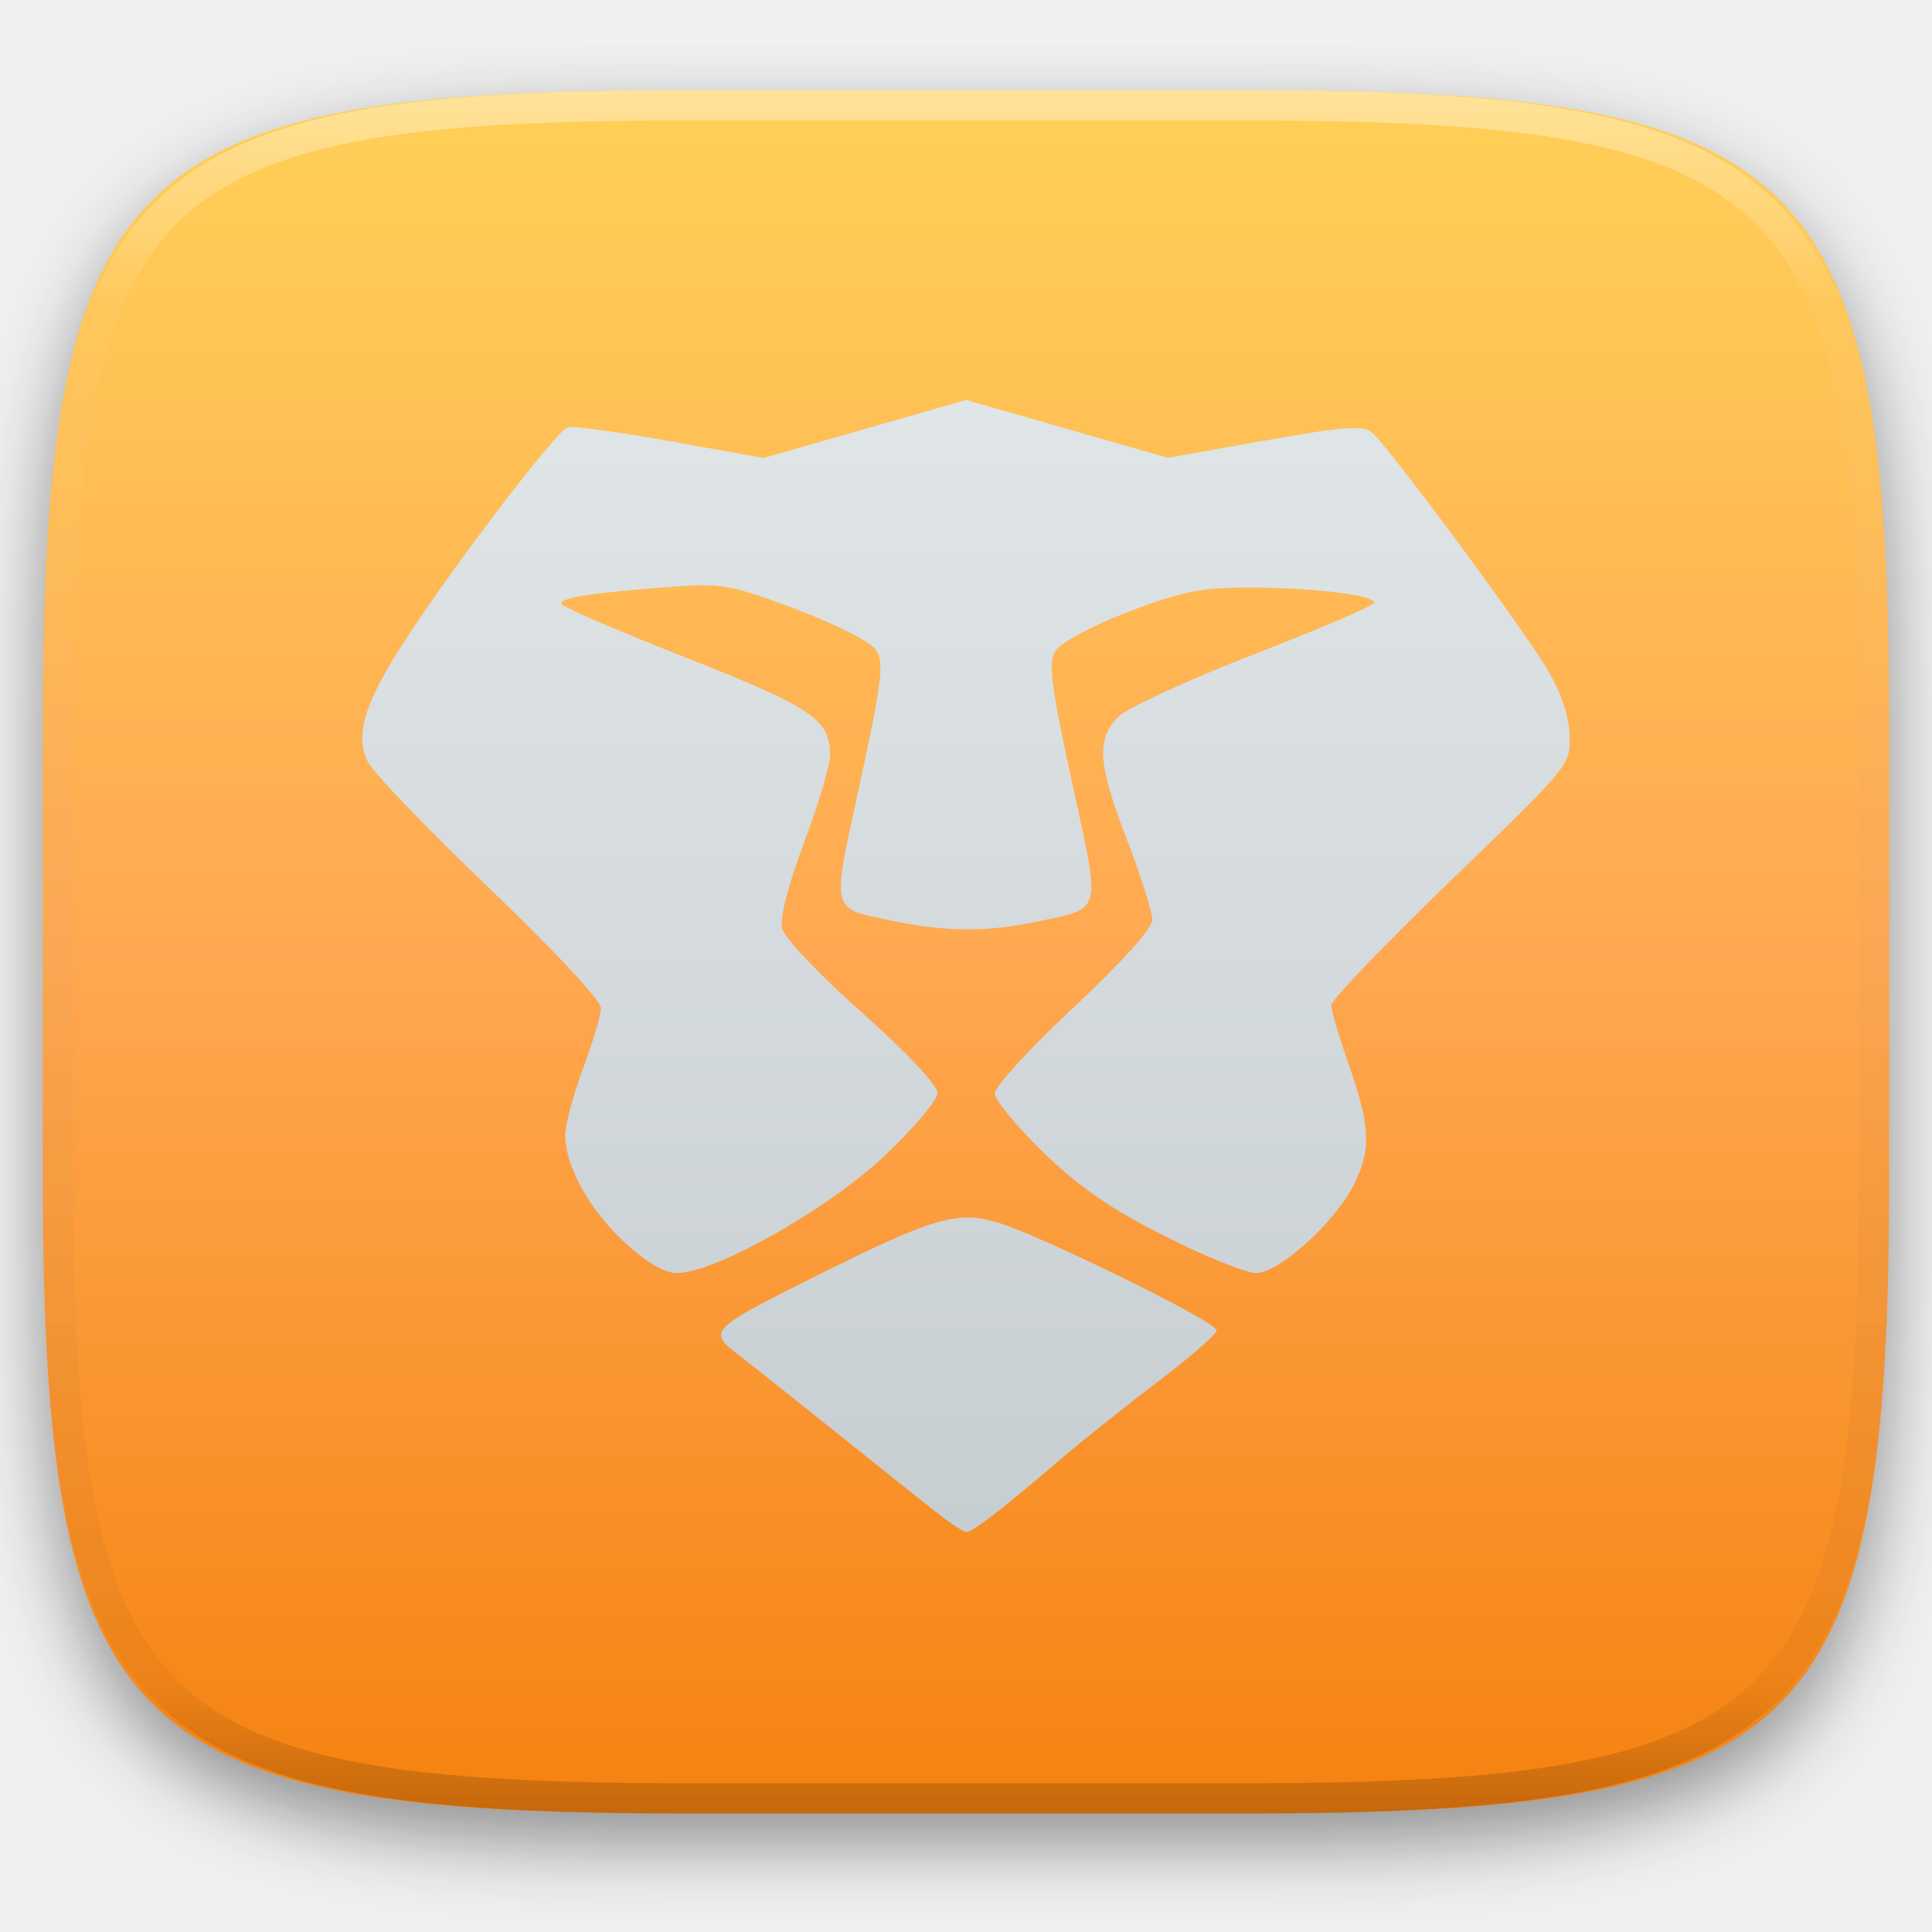
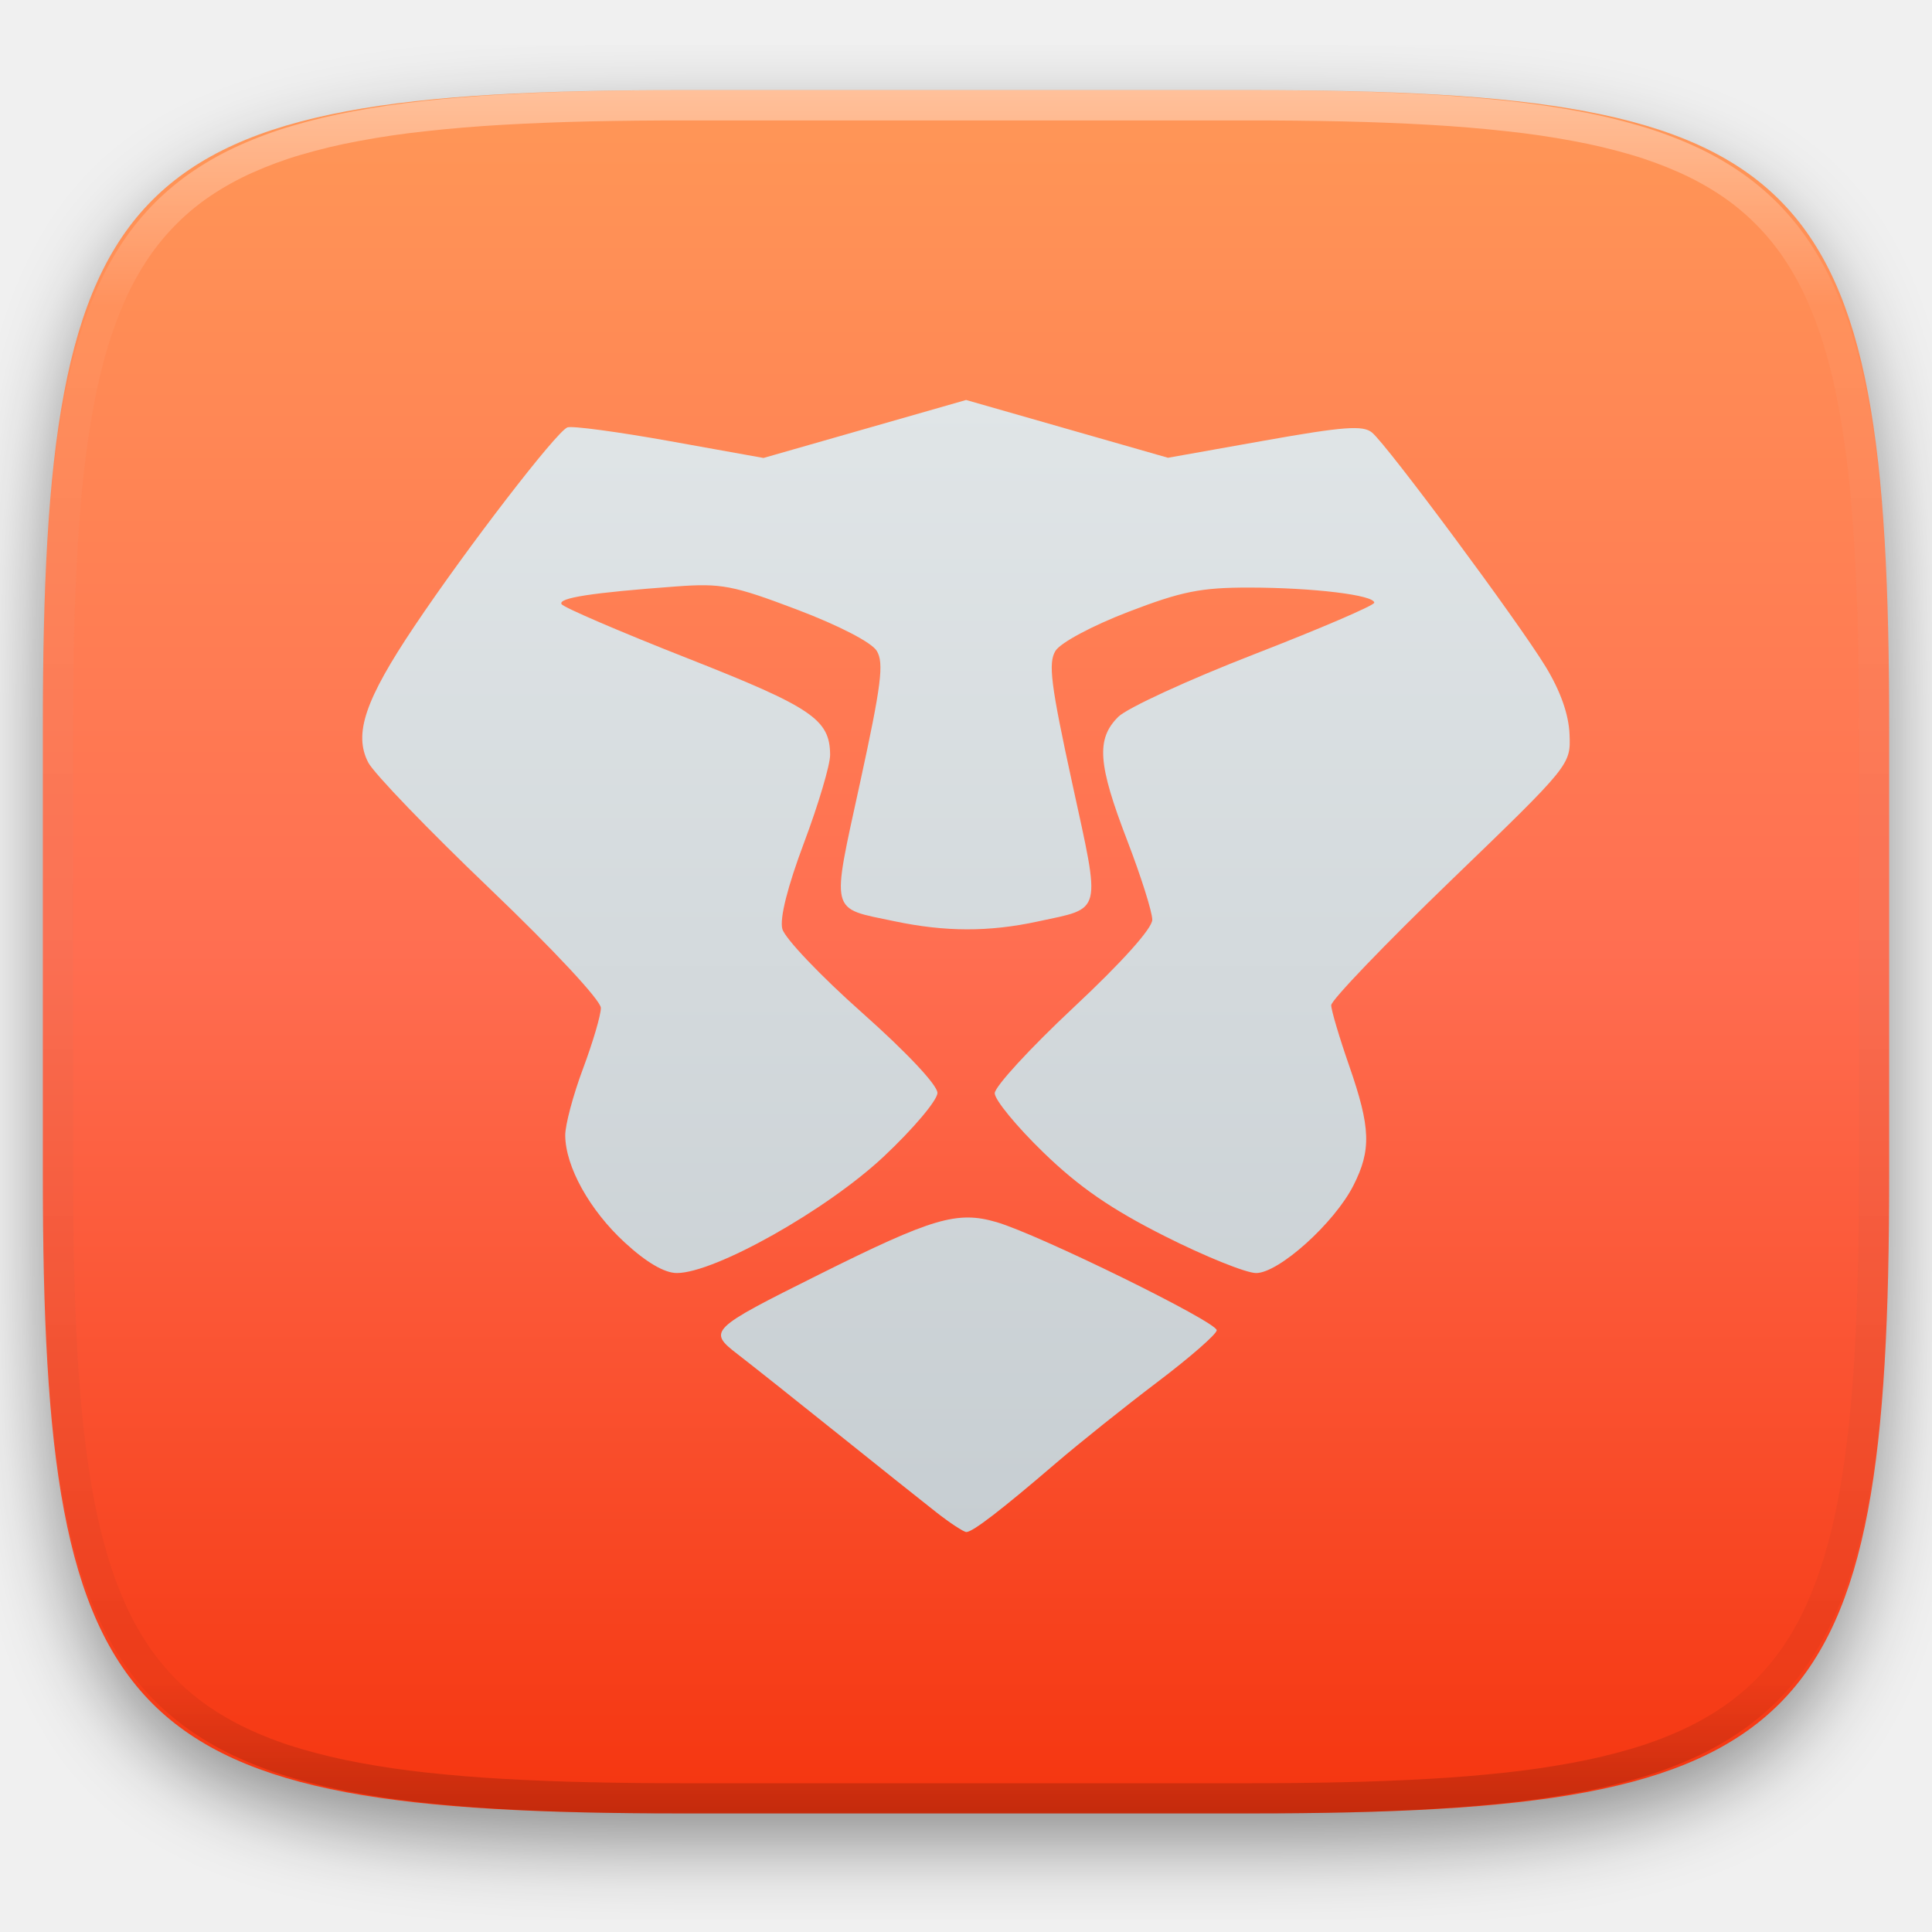
<svg xmlns="http://www.w3.org/2000/svg" fill="none" width="256" height="256" viewBox="0 0 256 256">
  <g clip-path="url(#clip0)">
    <g filter="url(#filter0_d)">
      <path fill="url(#paint0_linear)" d="M165.685 11.947C239.74 11.947 250.324 22.504 250.324 96.491V155.742C250.324 229.728 239.74 240.285 165.685 240.285H90.315C16.259 240.285 5.676 229.728 5.676 155.742V96.491C5.676 22.504 16.259 11.947 90.315 11.947H165.685Z" />
    </g>
    <path fill="url(#paint1_linear)" fill-rule="evenodd" opacity=".4" d="M165.068 11.951C169.396 11.941 173.724 11.991 178.052 12.089C181.927 12.167 185.803 12.315 189.678 12.541C193.131 12.737 196.583 13.022 200.026 13.396C203.085 13.729 206.144 14.181 209.174 14.742C211.889 15.242 214.574 15.881 217.22 16.657C219.62 17.355 221.971 18.22 224.243 19.241C226.358 20.184 228.384 21.304 230.302 22.591C232.141 23.829 233.863 25.244 235.437 26.806C237.001 28.378 238.417 30.088 239.656 31.925C240.945 33.841 242.066 35.865 243.02 37.967C244.043 40.247 244.909 42.585 245.617 44.972C246.394 47.615 247.034 50.297 247.535 53.009C248.096 56.035 248.548 59.081 248.883 62.136C249.257 65.575 249.542 69.013 249.739 72.462C249.965 76.323 250.112 80.194 250.201 84.055C250.289 88.378 250.339 92.701 250.329 97.014V155.226C250.339 159.549 250.289 163.862 250.201 168.185C250.112 172.056 249.965 175.917 249.739 179.778C249.542 183.227 249.257 186.675 248.883 190.104C248.548 193.159 248.096 196.215 247.535 199.241C247.034 201.943 246.394 204.625 245.617 207.268C244.909 209.655 244.043 212.003 243.02 214.273C242.066 216.385 240.945 218.399 239.656 220.315C238.417 222.152 237.001 223.872 235.437 225.434C233.863 226.996 232.141 228.411 230.302 229.649C228.384 230.936 226.358 232.056 224.243 232.999C221.971 234.021 219.62 234.885 217.22 235.593C214.574 236.369 211.889 237.007 209.174 237.499C206.144 238.068 203.085 238.51 200.026 238.845C196.583 239.218 193.131 239.503 189.678 239.699C185.803 239.925 181.927 240.073 178.052 240.161C173.724 240.249 169.396 240.299 165.068 240.289H90.942C86.614 240.299 82.286 240.249 77.958 240.161C74.083 240.073 70.207 239.925 66.332 239.699C62.879 239.503 59.427 239.218 55.984 238.845C52.925 238.51 49.866 238.068 46.836 237.499C44.121 237.007 41.436 236.369 38.79 235.593C36.39 234.885 34.039 234.021 31.767 232.999C29.652 232.056 27.626 230.936 25.708 229.649C23.869 228.411 22.147 226.996 20.573 225.434C19.009 223.872 17.593 222.152 16.354 220.315C15.065 218.399 13.944 216.385 12.99 214.273C11.967 212.003 11.101 209.655 10.393 207.268C9.616 204.625 8.976 201.943 8.475 199.241C7.914 196.215 7.462 193.159 7.127 190.104C6.753 186.675 6.468 183.227 6.271 179.778C6.045 175.917 5.898 172.056 5.809 168.185C5.721 163.862 5.671 159.549 5.681 155.226V97.014C5.671 92.701 5.721 88.378 5.809 84.055C5.898 80.194 6.045 76.323 6.271 72.462C6.468 69.013 6.753 65.575 7.127 62.136C7.462 59.081 7.914 56.035 8.475 53.009C8.976 50.297 9.616 47.615 10.393 44.972C11.101 42.585 11.967 40.247 12.99 37.967C13.944 35.865 15.065 33.841 16.354 31.925C17.593 30.088 19.009 28.378 20.573 26.806C22.147 25.244 23.869 23.829 25.708 22.591C27.626 21.304 29.652 20.184 31.767 19.241C34.039 18.22 36.39 17.355 38.79 16.657C41.436 15.881 44.121 15.242 46.836 14.742C49.866 14.181 52.925 13.729 55.984 13.396C59.427 13.022 62.879 12.737 66.332 12.541C70.207 12.315 74.083 12.167 77.958 12.089C82.286 11.991 86.614 11.941 90.942 11.951H165.068ZM165.078 15.96C169.376 15.95 173.675 15.999 177.973 16.087C181.8 16.176 185.626 16.323 189.452 16.539C192.836 16.736 196.219 17.011 199.583 17.384C202.554 17.699 205.515 18.131 208.446 18.681C211.023 19.153 213.58 19.762 216.099 20.499C218.322 21.147 220.495 21.953 222.6 22.896C224.509 23.751 226.338 24.763 228.069 25.922C229.692 27.013 231.207 28.26 232.594 29.646C233.981 31.031 235.23 32.544 236.332 34.165C237.492 35.894 238.506 37.712 239.361 39.608C240.306 41.72 241.112 43.892 241.761 46.102C242.509 48.617 243.109 51.162 243.591 53.736C244.132 56.664 244.565 59.611 244.889 62.578C245.263 65.938 245.539 69.308 245.735 72.688C245.952 76.51 246.109 80.322 246.188 84.144C246.276 88.437 246.325 92.721 246.325 97.014V155.226C246.325 159.519 246.276 163.803 246.188 168.096C246.109 171.918 245.952 175.74 245.735 179.552C245.539 182.932 245.263 186.302 244.889 189.672C244.565 192.629 244.132 195.576 243.591 198.504C243.109 201.078 242.509 203.623 241.761 206.138C241.112 208.358 240.306 210.52 239.361 212.632C238.506 214.528 237.492 216.356 236.332 218.075C235.23 219.706 233.981 221.219 232.594 222.604C231.207 223.98 229.692 225.227 228.069 226.318C226.338 227.477 224.509 228.489 222.6 229.344C220.495 230.297 218.322 231.093 216.099 231.741C213.58 232.478 211.023 233.087 208.446 233.559C205.515 234.109 202.554 234.541 199.583 234.865C196.219 235.229 192.836 235.514 189.452 235.701C185.626 235.917 181.8 236.074 177.973 236.153C173.675 236.251 169.376 236.29 165.078 236.29C165.078 236.29 165.078 236.29 165.068 236.29H90.942C90.932 236.29 90.932 236.29 90.932 236.29C86.634 236.29 82.335 236.251 78.037 236.153C74.21 236.074 70.384 235.917 66.558 235.701C63.174 235.514 59.791 235.229 56.426 234.865C53.456 234.541 50.495 234.109 47.564 233.559C44.987 233.087 42.429 232.478 39.911 231.741C37.688 231.093 35.515 230.297 33.41 229.344C31.501 228.489 29.672 227.477 27.941 226.318C26.318 225.227 24.803 223.98 23.416 222.604C22.029 221.219 20.78 219.706 19.678 218.075C18.518 216.356 17.504 214.528 16.649 212.632C15.704 210.52 14.898 208.358 14.249 206.138C13.501 203.623 12.901 201.078 12.419 198.504C11.878 195.576 11.445 192.629 11.121 189.672C10.747 186.302 10.472 182.932 10.275 179.552C10.058 175.74 9.901 171.918 9.822 168.096C9.734 163.803 9.685 159.519 9.685 155.226V97.014C9.685 92.721 9.734 88.437 9.822 84.144C9.901 80.322 10.058 76.51 10.275 72.688C10.472 69.308 10.747 65.938 11.121 62.578C11.445 59.611 11.878 56.664 12.419 53.736C12.901 51.162 13.501 48.617 14.249 46.102C14.898 43.892 15.704 41.72 16.649 39.608C17.504 37.712 18.518 35.894 19.678 34.165C20.78 32.544 22.029 31.031 23.416 29.646C24.803 28.26 26.318 27.013 27.941 25.922C29.672 24.763 31.501 23.751 33.41 22.896C35.515 21.953 37.688 21.147 39.911 20.499C42.429 19.762 44.987 19.153 47.564 18.681C50.495 18.131 53.456 17.699 56.426 17.384C59.791 17.011 63.174 16.736 66.558 16.539C70.384 16.323 74.21 16.176 78.037 16.087C82.335 15.999 86.634 15.95 90.932 15.96C90.932 15.96 90.932 15.96 90.942 15.96H165.068C165.078 15.96 165.078 15.96 165.078 15.96Z" clip-rule="evenodd" />
    <g opacity=".2" filter="url(#filter1_f)">
      <path d="M124.057 200.379C122.217 198.937 116.27 194.196 110.841 189.843C105.411 185.489 99.541 180.828 97.795 179.483C93.74 176.36 93.954 176.149 108.56 168.864C123.561 161.382 126.837 160.416 132.044 161.937C137.651 163.574 161.222 175.15 161.222 176.265C161.222 176.768 157.699 179.845 153.394 183.103C149.088 186.361 143.004 191.225 139.872 193.912C132.687 200.077 128.885 203 128.053 203C127.694 203 125.896 201.82 124.057 200.379V200.379ZM82.776 164.635C78.121 160.342 74.931 154.598 74.896 150.451C74.884 149.072 75.943 145.095 77.248 141.613C78.552 138.131 79.62 134.505 79.62 133.555C79.62 132.566 73.315 125.801 64.878 117.735C56.77 109.984 49.53 102.465 48.789 101.025C46.839 97.237 48.368 92.731 54.919 82.965C61.895 72.563 73.74 57.175 75.188 56.631C75.799 56.402 81.894 57.22 88.733 58.449L101.167 60.683L114.59 56.842L128.012 53L141.387 56.828L154.763 60.657L167.554 58.38C178.008 56.519 180.612 56.324 181.802 57.316C183.866 59.037 201.191 82.4 204.799 88.328C206.775 91.574 207.867 94.667 207.972 97.313C208.132 101.344 208.118 101.361 192.257 116.669C183.525 125.095 176.386 132.534 176.392 133.199C176.397 133.864 177.471 137.477 178.776 141.228C181.624 149.418 181.727 152.371 179.33 157.091C176.802 162.068 169.448 168.686 166.444 168.686C165.119 168.686 159.677 166.49 154.352 163.805C147.209 160.205 142.983 157.289 138.238 152.688C134.701 149.257 131.807 145.736 131.807 144.862C131.807 143.987 136.504 138.877 142.244 133.505C148.667 127.495 152.682 123.019 152.682 121.87C152.682 120.843 151.188 116.116 149.361 111.365C145.468 101.239 145.228 97.922 148.175 94.985C149.349 93.815 157.461 90.082 166.201 86.688C174.941 83.295 182.094 80.223 182.095 79.862C182.097 78.847 174.016 77.867 165.552 77.856C159.119 77.848 156.559 78.362 149.474 81.089C144.7 82.926 140.532 85.158 139.859 86.238C138.869 87.828 139.234 90.725 142.059 103.705C145.893 121.322 146.162 120.234 137.5 122.104C131.039 123.499 125.267 123.489 118.506 122.066C109.867 120.253 110.13 121.319 113.965 103.702C116.784 90.747 117.153 87.822 116.169 86.235C115.471 85.11 111.14 82.871 105.605 80.773C97.129 77.56 95.585 77.265 89.583 77.708C78.408 78.531 73.902 79.229 74.41 80.055C74.678 80.489 82.151 83.701 91.017 87.192C107.608 93.725 109.973 95.325 109.994 100.029C109.999 101.354 108.449 106.58 106.547 111.641C104.355 117.477 103.299 121.662 103.66 123.079C103.973 124.309 108.727 129.306 114.223 134.184C120.113 139.413 124.216 143.777 124.216 144.813C124.216 145.781 121.008 149.582 117.088 153.26C109.541 160.339 94.716 168.683 89.684 168.683C88.046 168.683 85.636 167.27 82.776 164.632V164.635V164.635Z" />
    </g>
    <path fill="url(#paint2_linear)" d="M124.057 200.379C122.217 198.937 116.27 194.196 110.841 189.843C105.411 185.489 99.541 180.828 97.795 179.483C93.74 176.36 93.954 176.149 108.56 168.864C123.561 161.382 126.837 160.416 132.044 161.937C137.651 163.574 161.222 175.15 161.222 176.265C161.222 176.768 157.699 179.845 153.394 183.103C149.088 186.361 143.004 191.225 139.872 193.912C132.687 200.077 128.885 203 128.053 203C127.694 203 125.896 201.82 124.057 200.379V200.379ZM82.776 164.635C78.121 160.342 74.931 154.598 74.896 150.451C74.884 149.072 75.943 145.095 77.248 141.613C78.552 138.131 79.62 134.505 79.62 133.555C79.62 132.566 73.315 125.801 64.878 117.735C56.77 109.984 49.53 102.465 48.789 101.025C46.839 97.237 48.368 92.731 54.919 82.965C61.895 72.563 73.74 57.175 75.188 56.631C75.799 56.402 81.894 57.22 88.733 58.449L101.167 60.683L114.59 56.842L128.012 53L141.387 56.828L154.763 60.657L167.554 58.38C178.008 56.519 180.612 56.324 181.802 57.316C183.866 59.037 201.191 82.4 204.799 88.328C206.775 91.574 207.867 94.667 207.972 97.313C208.132 101.344 208.118 101.361 192.257 116.669C183.525 125.095 176.386 132.534 176.392 133.199C176.397 133.864 177.471 137.477 178.776 141.228C181.624 149.418 181.727 152.371 179.33 157.091C176.802 162.068 169.448 168.686 166.444 168.686C165.119 168.686 159.677 166.49 154.352 163.805C147.209 160.205 142.983 157.289 138.238 152.688C134.701 149.257 131.807 145.736 131.807 144.862C131.807 143.987 136.504 138.877 142.244 133.505C148.667 127.495 152.682 123.019 152.682 121.87C152.682 120.843 151.188 116.116 149.361 111.365C145.468 101.239 145.228 97.922 148.175 94.985C149.349 93.815 157.461 90.082 166.201 86.688C174.941 83.295 182.094 80.223 182.095 79.862C182.097 78.847 174.016 77.867 165.552 77.856C159.119 77.848 156.559 78.362 149.474 81.089C144.7 82.926 140.532 85.158 139.859 86.238C138.869 87.828 139.234 90.725 142.059 103.705C145.893 121.322 146.162 120.234 137.5 122.104C131.039 123.499 125.267 123.489 118.506 122.066C109.867 120.253 110.13 121.319 113.965 103.702C116.784 90.747 117.153 87.822 116.169 86.235C115.471 85.11 111.14 82.871 105.605 80.773C97.129 77.56 95.585 77.265 89.583 77.708C78.408 78.531 73.902 79.229 74.41 80.055C74.678 80.489 82.151 83.701 91.017 87.192C107.608 93.725 109.973 95.325 109.994 100.029C109.999 101.354 108.449 106.58 106.547 111.641C104.355 117.477 103.299 121.662 103.66 123.079C103.973 124.309 108.727 129.306 114.223 134.184C120.113 139.413 124.216 143.777 124.216 144.813C124.216 145.781 121.008 149.582 117.088 153.26C109.541 160.339 94.716 168.683 89.684 168.683C88.046 168.683 85.636 167.27 82.776 164.632V164.635V164.635Z" />
  </g>
  <defs>
    <filter id="filter0_d" width="264.648" height="248.338" x="-4.32" y="5.95" color-interpolation-filters="sRGB" filterUnits="userSpaceOnUse">
      <feFlood flood-opacity="0" result="BackgroundImageFix" />
      <feColorMatrix in="SourceAlpha" type="matrix" values="0 0 0 0 0 0 0 0 0 0 0 0 0 0 0 0 0 0 127 0" />
      <feOffset dy="4" />
      <feGaussianBlur stdDeviation="5" />
      <feColorMatrix type="matrix" values="0 0 0 0 0 0 0 0 0 0 0 0 0 0 0 0 0 0 0.4 0" />
      <feBlend in2="BackgroundImageFix" mode="normal" result="effect1_dropShadow" />
      <feBlend in="SourceGraphic" in2="effect1_dropShadow" mode="normal" result="shape" />
    </filter>
    <filter id="filter1_f" width="180" height="170" x="38" y="43" color-interpolation-filters="sRGB" filterUnits="userSpaceOnUse">
      <feFlood flood-opacity="0" result="BackgroundImageFix" />
      <feBlend in="SourceGraphic" in2="BackgroundImageFix" mode="normal" result="shape" />
      <feGaussianBlur result="effect1_foregroundBlur" stdDeviation="5" />
    </filter>
    <linearGradient id="paint0_linear" x1="5.676" x2="5.676" y1="11.947" y2="240.285" gradientUnits="userSpaceOnUse">
-       <stop offset="0" stop-color="#FFD057" />
-       <stop offset=".5" stop-color="#FFA851" />
-       <stop offset="1" stop-color="#F5820F" />
+       <stop offset="0" stop-color="#FF9757" />
+       <stop offset=".5" stop-color="#FF6E51" />
+       <stop offset="1" stop-color="#F5350F" />
    </linearGradient>
    <linearGradient id="paint1_linear" x1="132.082" x2="132.082" y1="11.95" y2="240.29" gradientUnits="userSpaceOnUse">
      <stop stop-color="#fff" />
      <stop offset=".125" stop-color="#fff" stop-opacity=".098" />
      <stop offset=".925" stop-opacity=".098" />
      <stop offset="1" stop-opacity=".498" />
    </linearGradient>
    <linearGradient id="paint2_linear" x1="48" x2="48" y1="53" y2="203" gradientUnits="userSpaceOnUse">
      <stop offset="0" stop-color="#E0E5E7" />
      <stop offset="1" stop-color="#C7CED2" />
    </linearGradient>
    <clipPath id="clip0">
      <rect fill="#fff" width="256" height="256" />
    </clipPath>
  </defs>
</svg>
